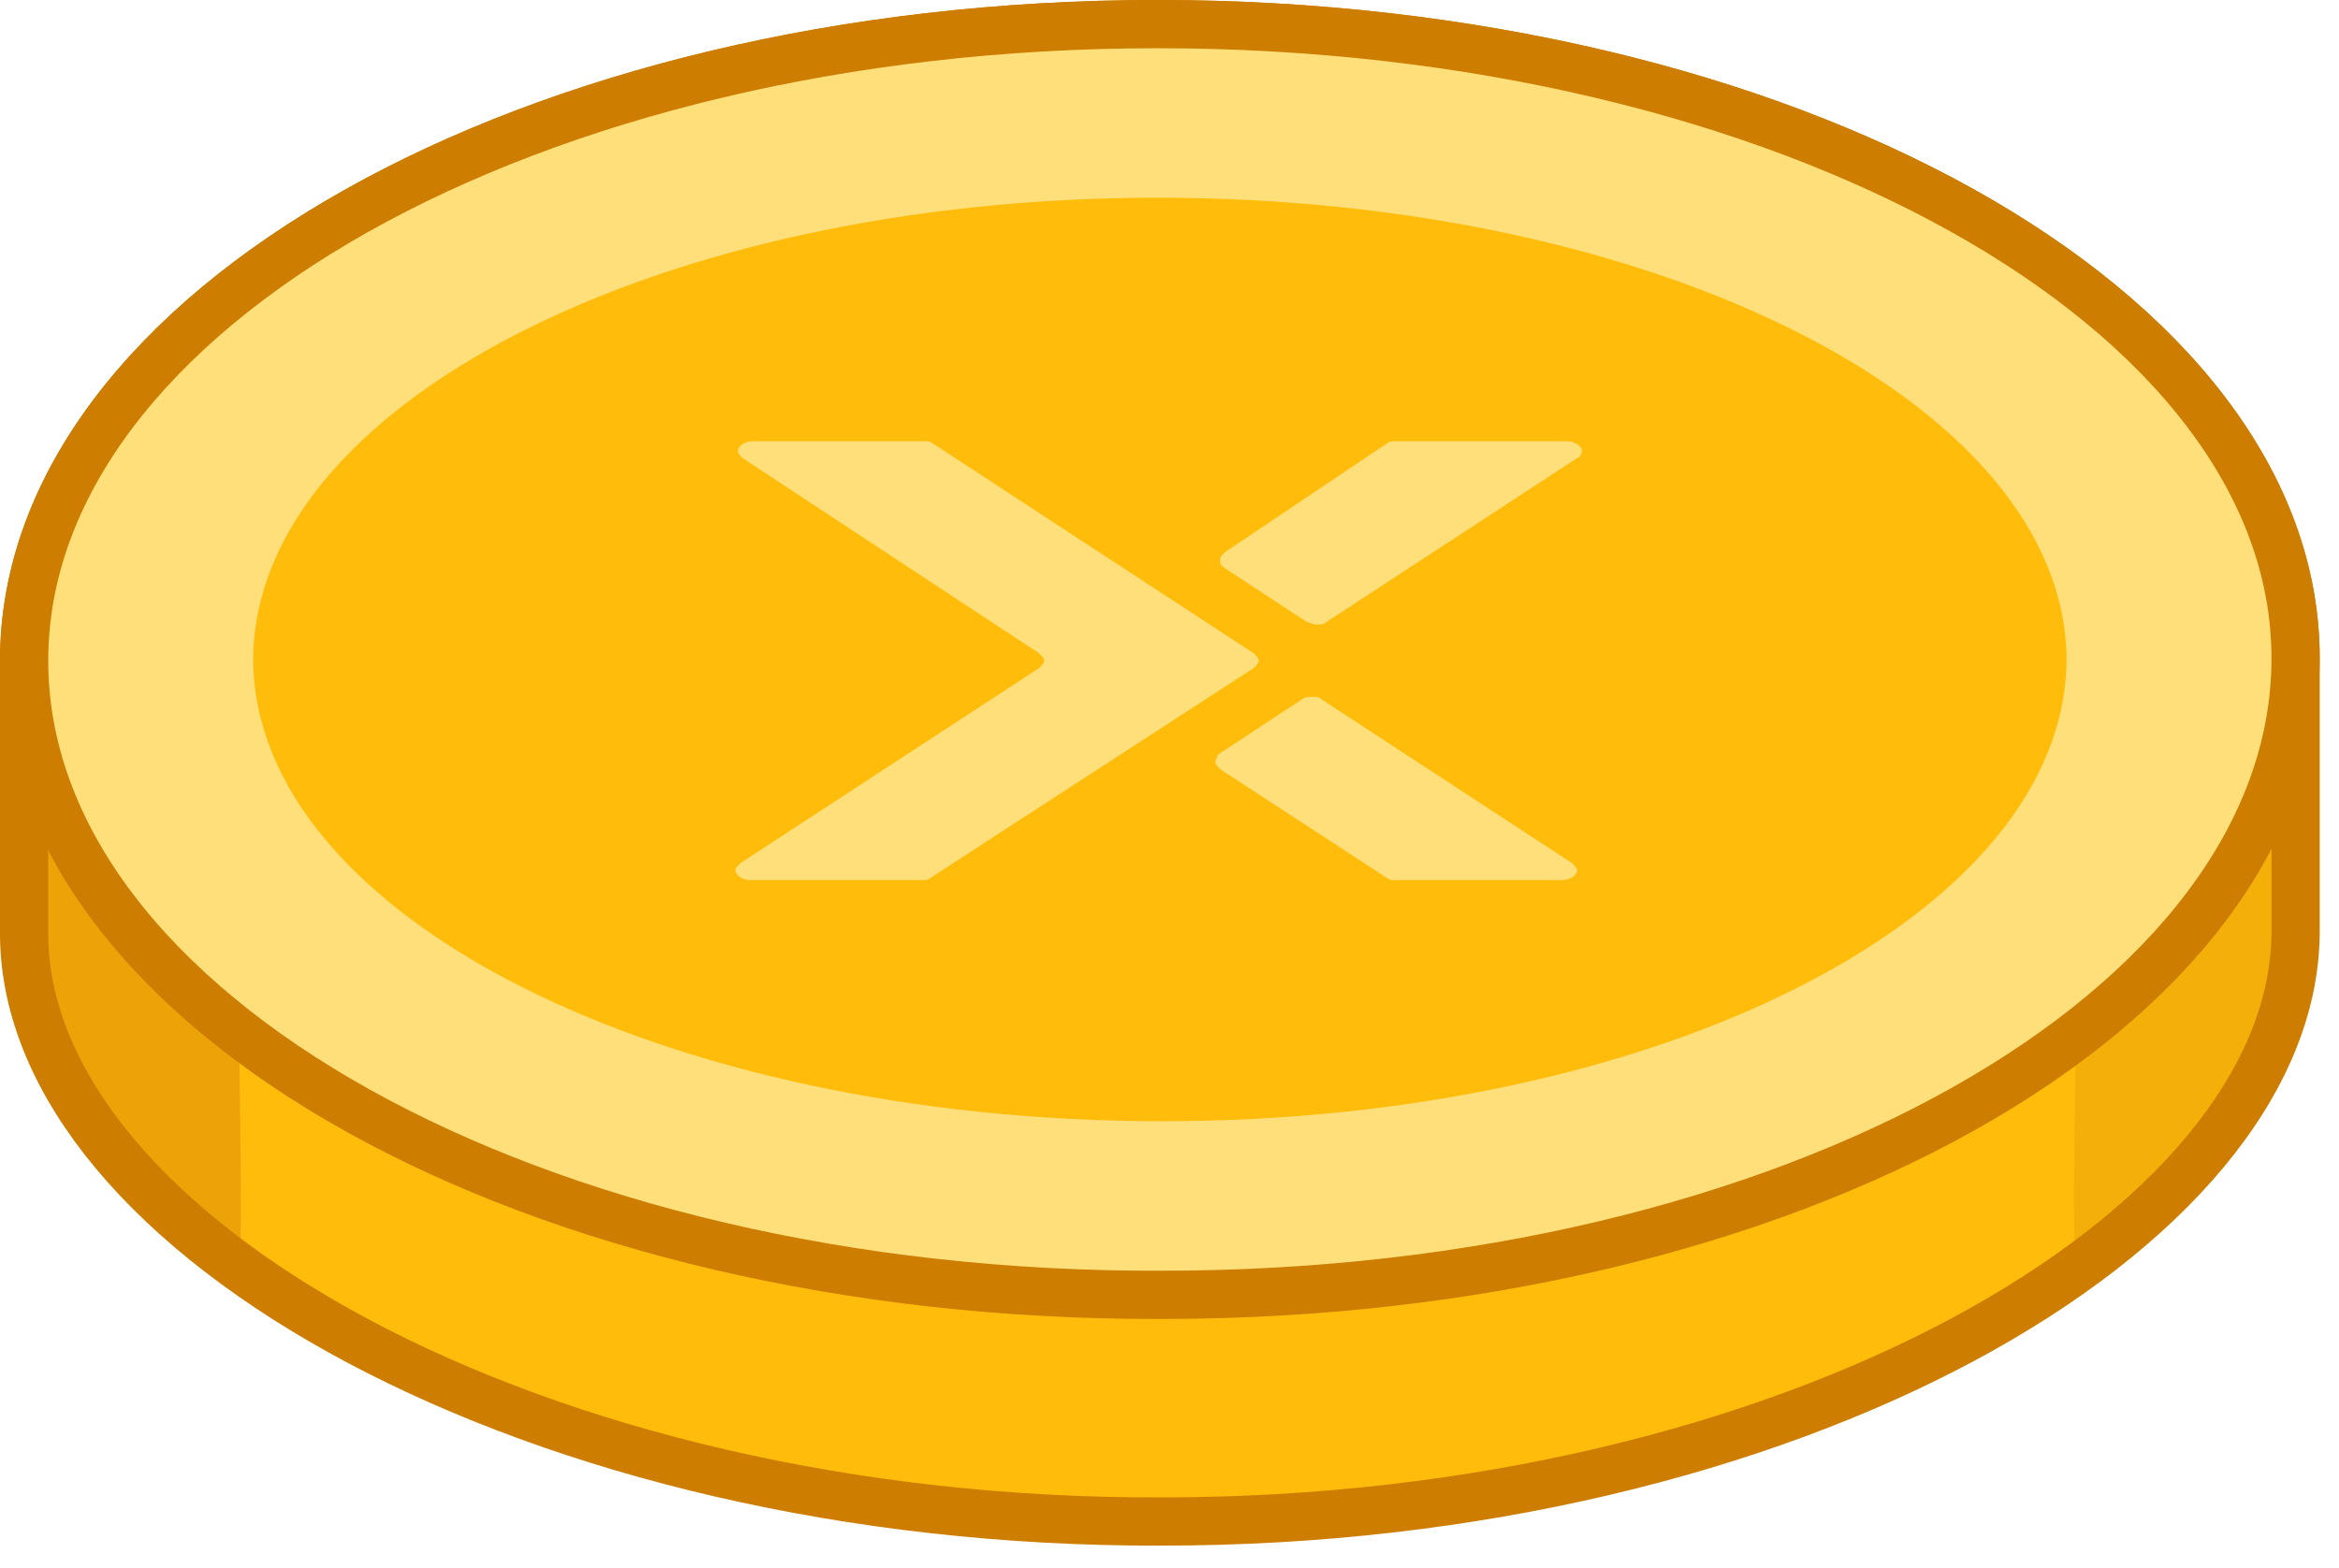
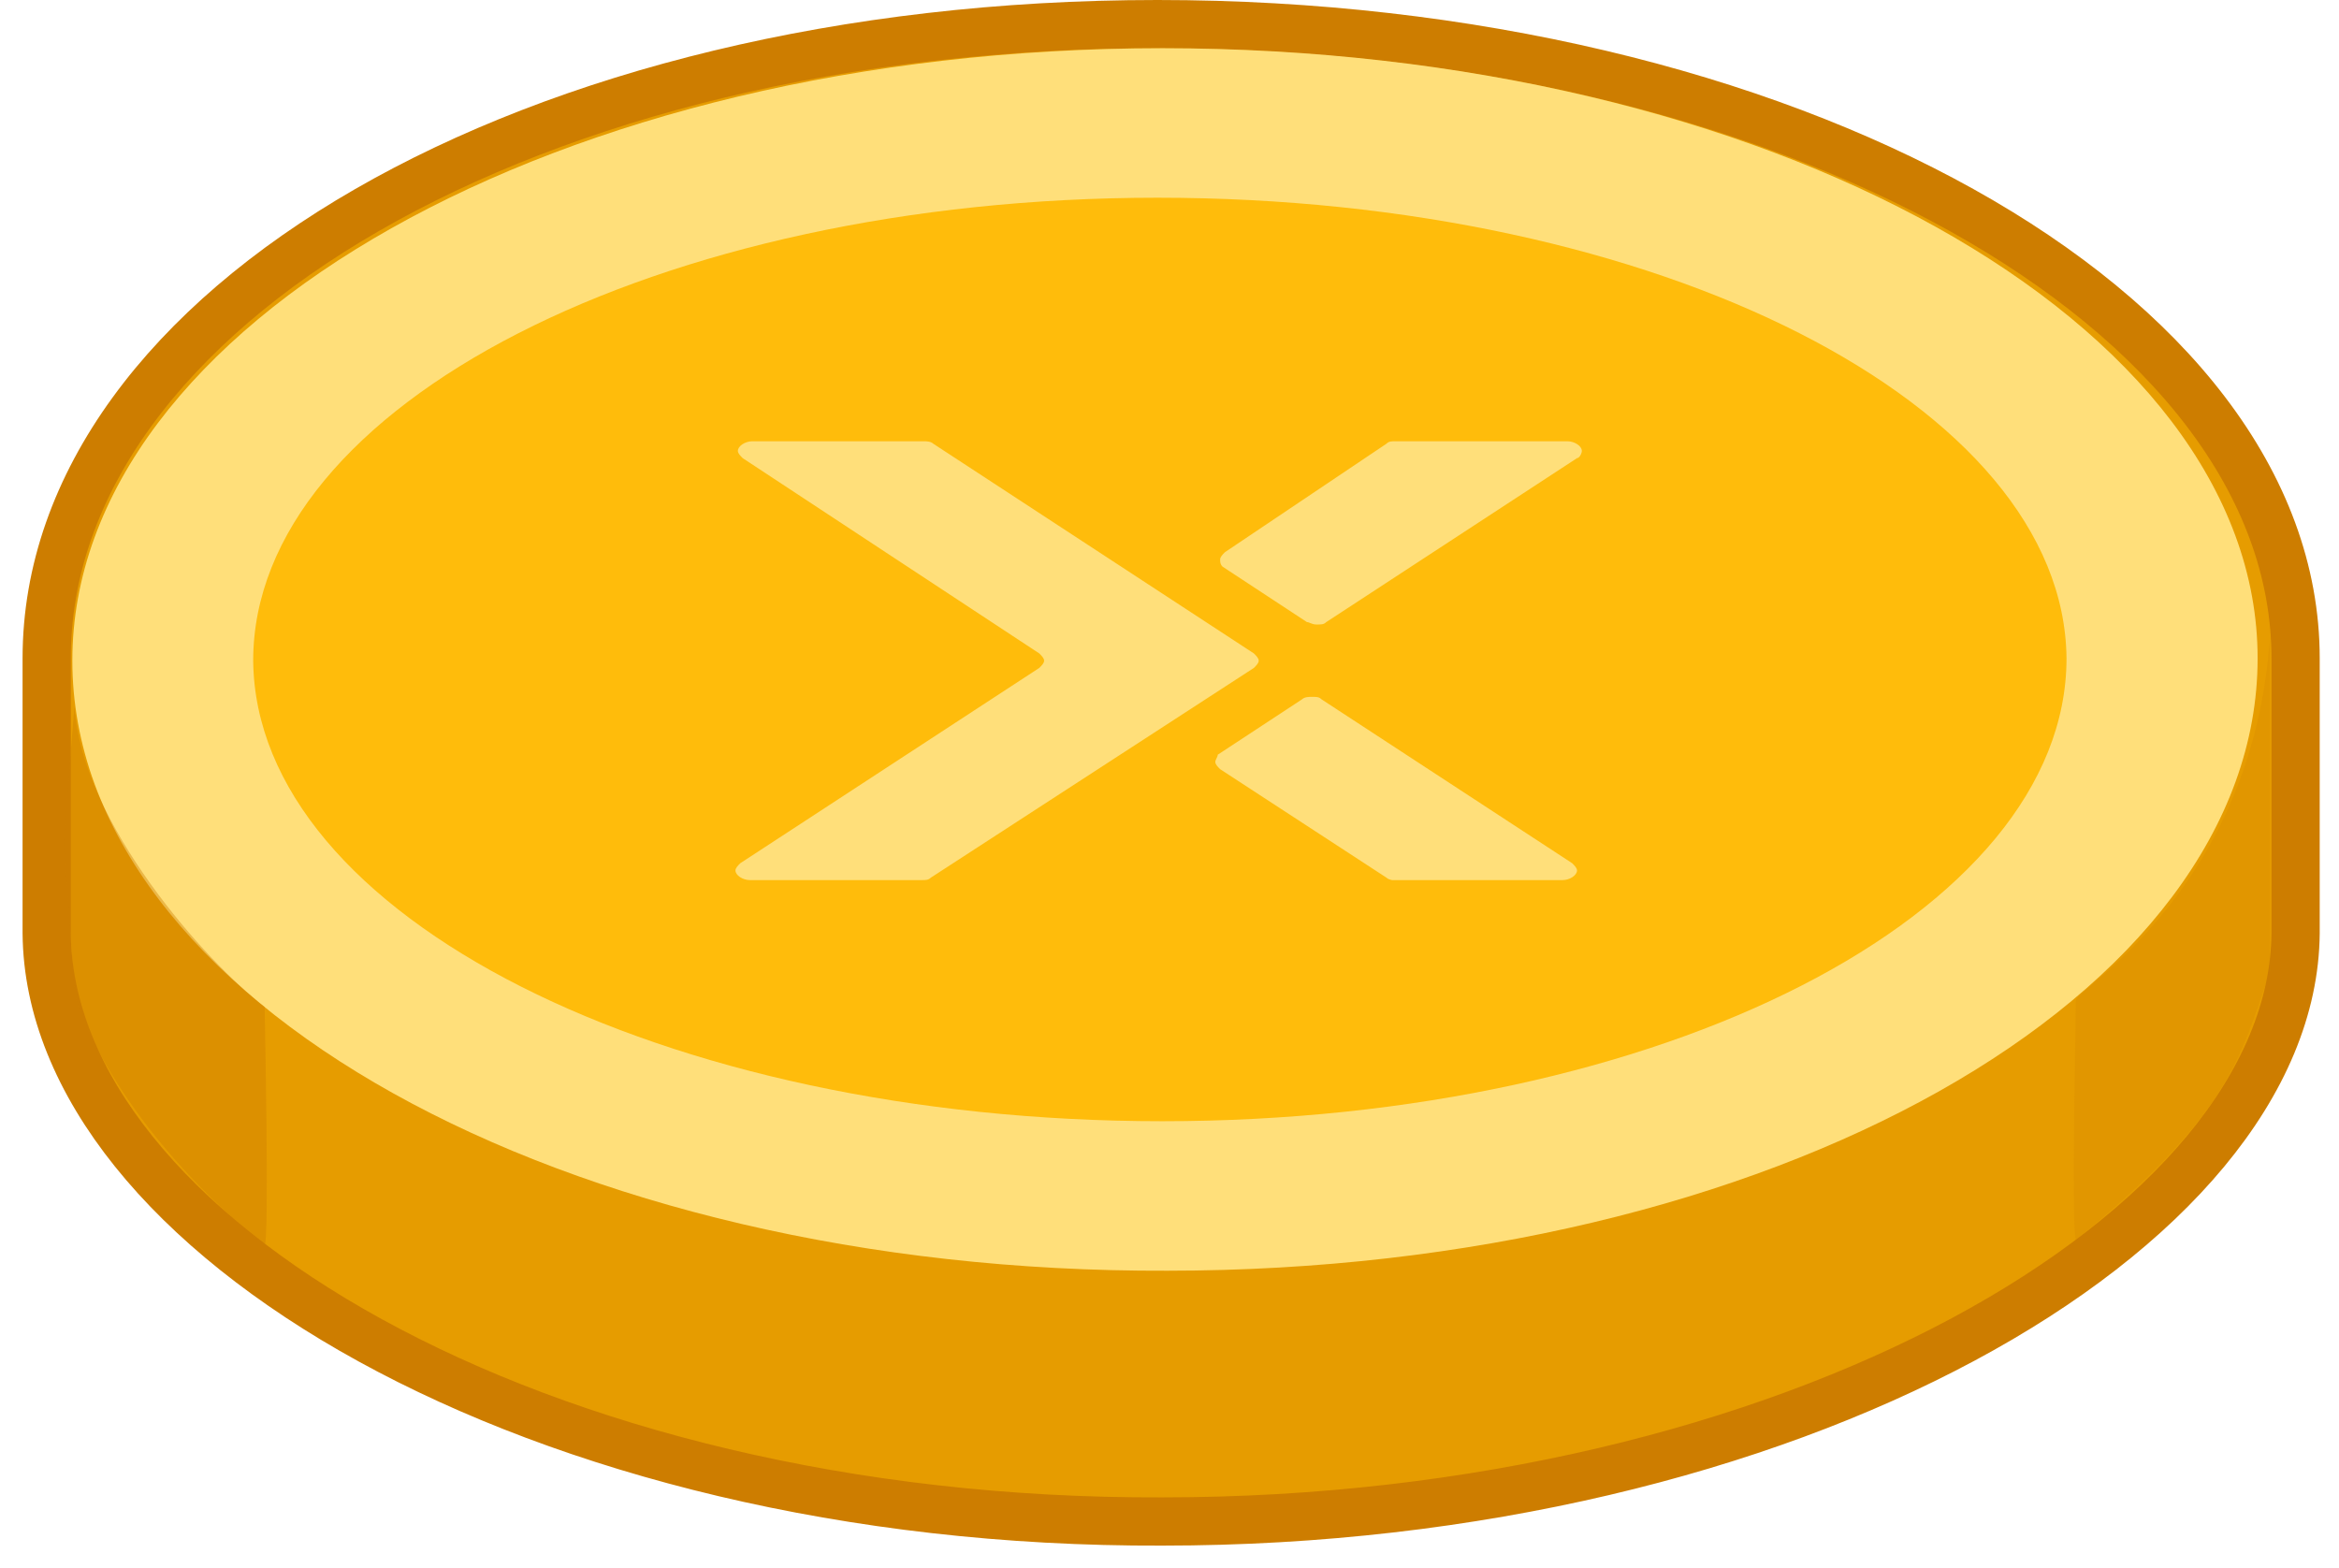
- <svg xmlns="http://www.w3.org/2000/svg" version="1.1" id="Layer_1" x="0px" y="0px" viewBox="0 0 97 65" style="enable-background:new 0 0 97 65;" xml:space="preserve">
-   <style type="text/css">
- 	.st0{fill:#E69C00;}
- 	.st1{fill:#FFBC0B;stroke:#CD7D00;stroke-width:2;stroke-miterlimit:10;}
- 	.st2{fill:#FFDF7A;}
- 	.st3{fill:none;stroke:#CD7D00;stroke-width:2;}
- 	.st4{fill:#FFBC0B;}
- 	.st5{opacity:0.4;fill:#CD7D00;enable-background:new    ;}
- 	.st6{opacity:0.2;fill:#CD7D00;enable-background:new    ;}
- </style>
-   <g id="Page-1">
-     <g transform="translate(0, 1)">
-       <path id="Fill-1" class="st0" d="M48,0C22,0,1,11.9,1,26.4v11.4c0.1,12.4,21.2,24.4,47.2,24.3c26,0,46.9-12,47-24.4l0-11.4    C95.2,11.8,74,0,48,0" />
-       <path id="Stroke-3" class="st1" d="M48,0C22,0,1,11.9,1,26.4v11.4c0.1,12.4,21.2,24.4,47.2,24.3c26,0,46.9-12,47-24.4l0-11.4    C95.2,11.8,74,0,48,0z" />
-       <path id="Fill-5" class="st2" d="M95.2,26.3c0,14.6-21,26.4-47,26.4C22.2,52.8,1,41,1,26.4C1,11.9,22,0,48,0    C74,0,95.2,11.8,95.2,26.3" />
-       <path id="Stroke-7" class="st3" d="M95.2,26.3c0,14.6-21,26.4-47,26.4C22.2,52.8,1,41,1,26.4C1,11.9,22,0,48,0    C74,0,95.2,11.8,95.2,26.3z" />
-       <path id="Fill-9" class="st4" d="M85.7,26.3c0,10.6-16.8,19.2-37.5,19.2S10.6,37,10.5,26.4C10.5,15.8,27.3,7.2,48,7.2    C68.8,7.2,85.6,15.8,85.7,26.3" />
-       <path id="Fill-11" class="st2" d="M38.6,35.4c-0.1,0.1-0.2,0.1-0.4,0.1h-7.1c-0.3,0-0.6-0.2-0.6-0.4c0-0.1,0.1-0.2,0.2-0.3    l12.4-8.1c0.1-0.1,0.2-0.2,0.2-0.3c0-0.1-0.1-0.2-0.2-0.3L30.8,18c-0.1-0.1-0.2-0.2-0.2-0.3c0-0.2,0.3-0.4,0.6-0.4h7.1    c0.1,0,0.3,0,0.4,0.1L52,26.1c0.1,0.1,0.2,0.2,0.2,0.3c0,0.1-0.1,0.2-0.2,0.3L38.6,35.4z M57.5,35.4l-6.9-4.5    c-0.1-0.1-0.2-0.2-0.2-0.3c0-0.1,0.1-0.2,0.1-0.3l3.5-2.3c0.1-0.1,0.3-0.1,0.4-0.1c0.2,0,0.3,0,0.4,0.1l10.4,6.8    c0.1,0.1,0.2,0.2,0.2,0.3c0,0.2-0.3,0.4-0.6,0.4h-7.1C57.8,35.5,57.6,35.5,57.5,35.4z M57.5,17.4c0.1-0.1,0.2-0.1,0.4-0.1H65    c0.3,0,0.6,0.2,0.6,0.4c0,0.1-0.1,0.3-0.2,0.3L55,24.8c-0.1,0.1-0.2,0.1-0.4,0.1c-0.2,0-0.3-0.1-0.4-0.1l-3.5-2.3    c-0.1-0.1-0.1-0.2-0.1-0.3c0-0.1,0.1-0.2,0.2-0.3L57.5,17.4z" />
-       <path id="Fill-13" class="st5" d="M1,33.7l0.1,4.5c0,0,0.6,8.7,8.8,13.3c0.2-0.3,0-9.7,0-9.7S0.9,36,1,31.1" />
-       <path id="Fill-15" class="st6" d="M95,33.7l-0.1,4.5c0,0-0.6,8.7-8.8,13.3c-0.2-0.3,0-9.7,0-9.7s9-5.8,8.9-10.7" />
+ <svg xmlns="http://www.w3.org/2000/svg" width="97px" height="65px" viewBox="0 0 97 65" version="1.1">
+   <defs />
+   <g id="Page-1" stroke="none" stroke-width="1" fill="none" fill-rule="evenodd">
+     <g id="coins" transform="translate(1, 1)" fill-rule="nonzero">
+       <path d="M47,0 C21,0 0,11.9 0,26.4 L0,37.8 C0.1,50.2 21.2,62.2 47.2,62.1 C73.2,62.1 94.1,50.1 94.2,37.7 L94.2,26.3 C94.2,11.8 73,0 47,0" id="Fill-1" fill="#E69C00" />
+       <path d="M47,0 C21,0 0.936,11.8 0.936,26.3 L0.936,37.7 C1.036,50.1 21.2,62.2 47.2,62.1 C73.2,62.1 94.1,50.1 94.2,37.7 L94.2,26.3 C94.2,11.8 73,0 47,0 Z" id="Stroke-3" stroke="#CD7D00" stroke-width="2" />
+       <path d="M47.409,51.7 C22.395,51.796 2,40.444 2,26.398 C2,12.448 22.203,1 47.216,1 C72.23,1 92.625,12.352 92.625,26.302 C92.625,40.348 72.422,51.7 47.409,51.7 Z" id="Fill-5" fill="#FFDF7A" />
+       <path d="M84.7,26.3 C84.7,36.9 67.9,45.5 47.2,45.5 C26.5,45.5 9.6,37 9.5,26.4 C9.5,15.8 26.3,7.2 47,7.2 C67.8,7.2 84.6,15.8 84.7,26.3" id="Fill-9" fill="#FFBC0B" />
+       <path d="M37.6,35.4 C37.5,35.5 37.4,35.5 37.2,35.5 L30.1,35.5 C29.8,35.5 29.5,35.3 29.5,35.1 C29.5,35 29.6,34.9 29.7,34.8 L42.1,26.7 C42.2,26.6 42.3,26.5 42.3,26.4 C42.3,26.3 42.2,26.2 42.1,26.1 L29.8,18 C29.7,17.9 29.6,17.8 29.6,17.7 C29.6,17.5 29.9,17.3 30.2,17.3 L37.3,17.3 C37.4,17.3 37.6,17.3 37.7,17.4 L51,26.1 C51.1,26.2 51.2,26.3 51.2,26.4 C51.2,26.5 51.1,26.6 51,26.7 L37.6,35.4 Z M56.5,35.4 L49.6,30.9 C49.5,30.8 49.4,30.7 49.4,30.6 C49.4,30.5 49.5,30.4 49.5,30.3 L53,28 C53.1,27.9 53.3,27.9 53.4,27.9 C53.6,27.9 53.7,27.9 53.8,28 L64.2,34.8 C64.3,34.9 64.4,35 64.4,35.1 C64.4,35.3 64.1,35.5 63.8,35.5 L56.7,35.5 C56.8,35.5 56.6,35.5 56.5,35.4 Z M56.5,17.4 C56.6,17.3 56.7,17.3 56.9,17.3 L64,17.3 C64.3,17.3 64.6,17.5 64.6,17.7 C64.6,17.8 64.5,18 64.4,18 L54,24.8 C53.9,24.9 53.8,24.9 53.6,24.9 C53.4,24.9 53.3,24.8 53.2,24.8 L49.7,22.5 C49.6,22.4 49.6,22.3 49.6,22.2 C49.6,22.1 49.7,22 49.8,21.9 L56.5,17.4 Z" id="Fill-11" fill="#FFDF7A" />
+       <path d="M1.641,33.884 L2.087,40.104 C1.987,40.104 3.354,45.233 9.975,50.663 C10.175,50.363 9.975,41.009 9.975,40.758 C7.567,38.925 2.37,33.109 2.087,28.292" id="Fill-13" fill="#CD7D00" opacity="0.4" />
+       <path d="M93.142,31.749 L93.142,39.344 C91.92,42.581 91.775,44.979 85.089,50.426 C84.889,50.126 85.089,40.945 85.089,40.49 C85.089,40.035 92.472,35.847 93.142,25.326" id="Fill-15" fill="#CD7D00" opacity="0.2" />
    </g>
  </g>
</svg>
